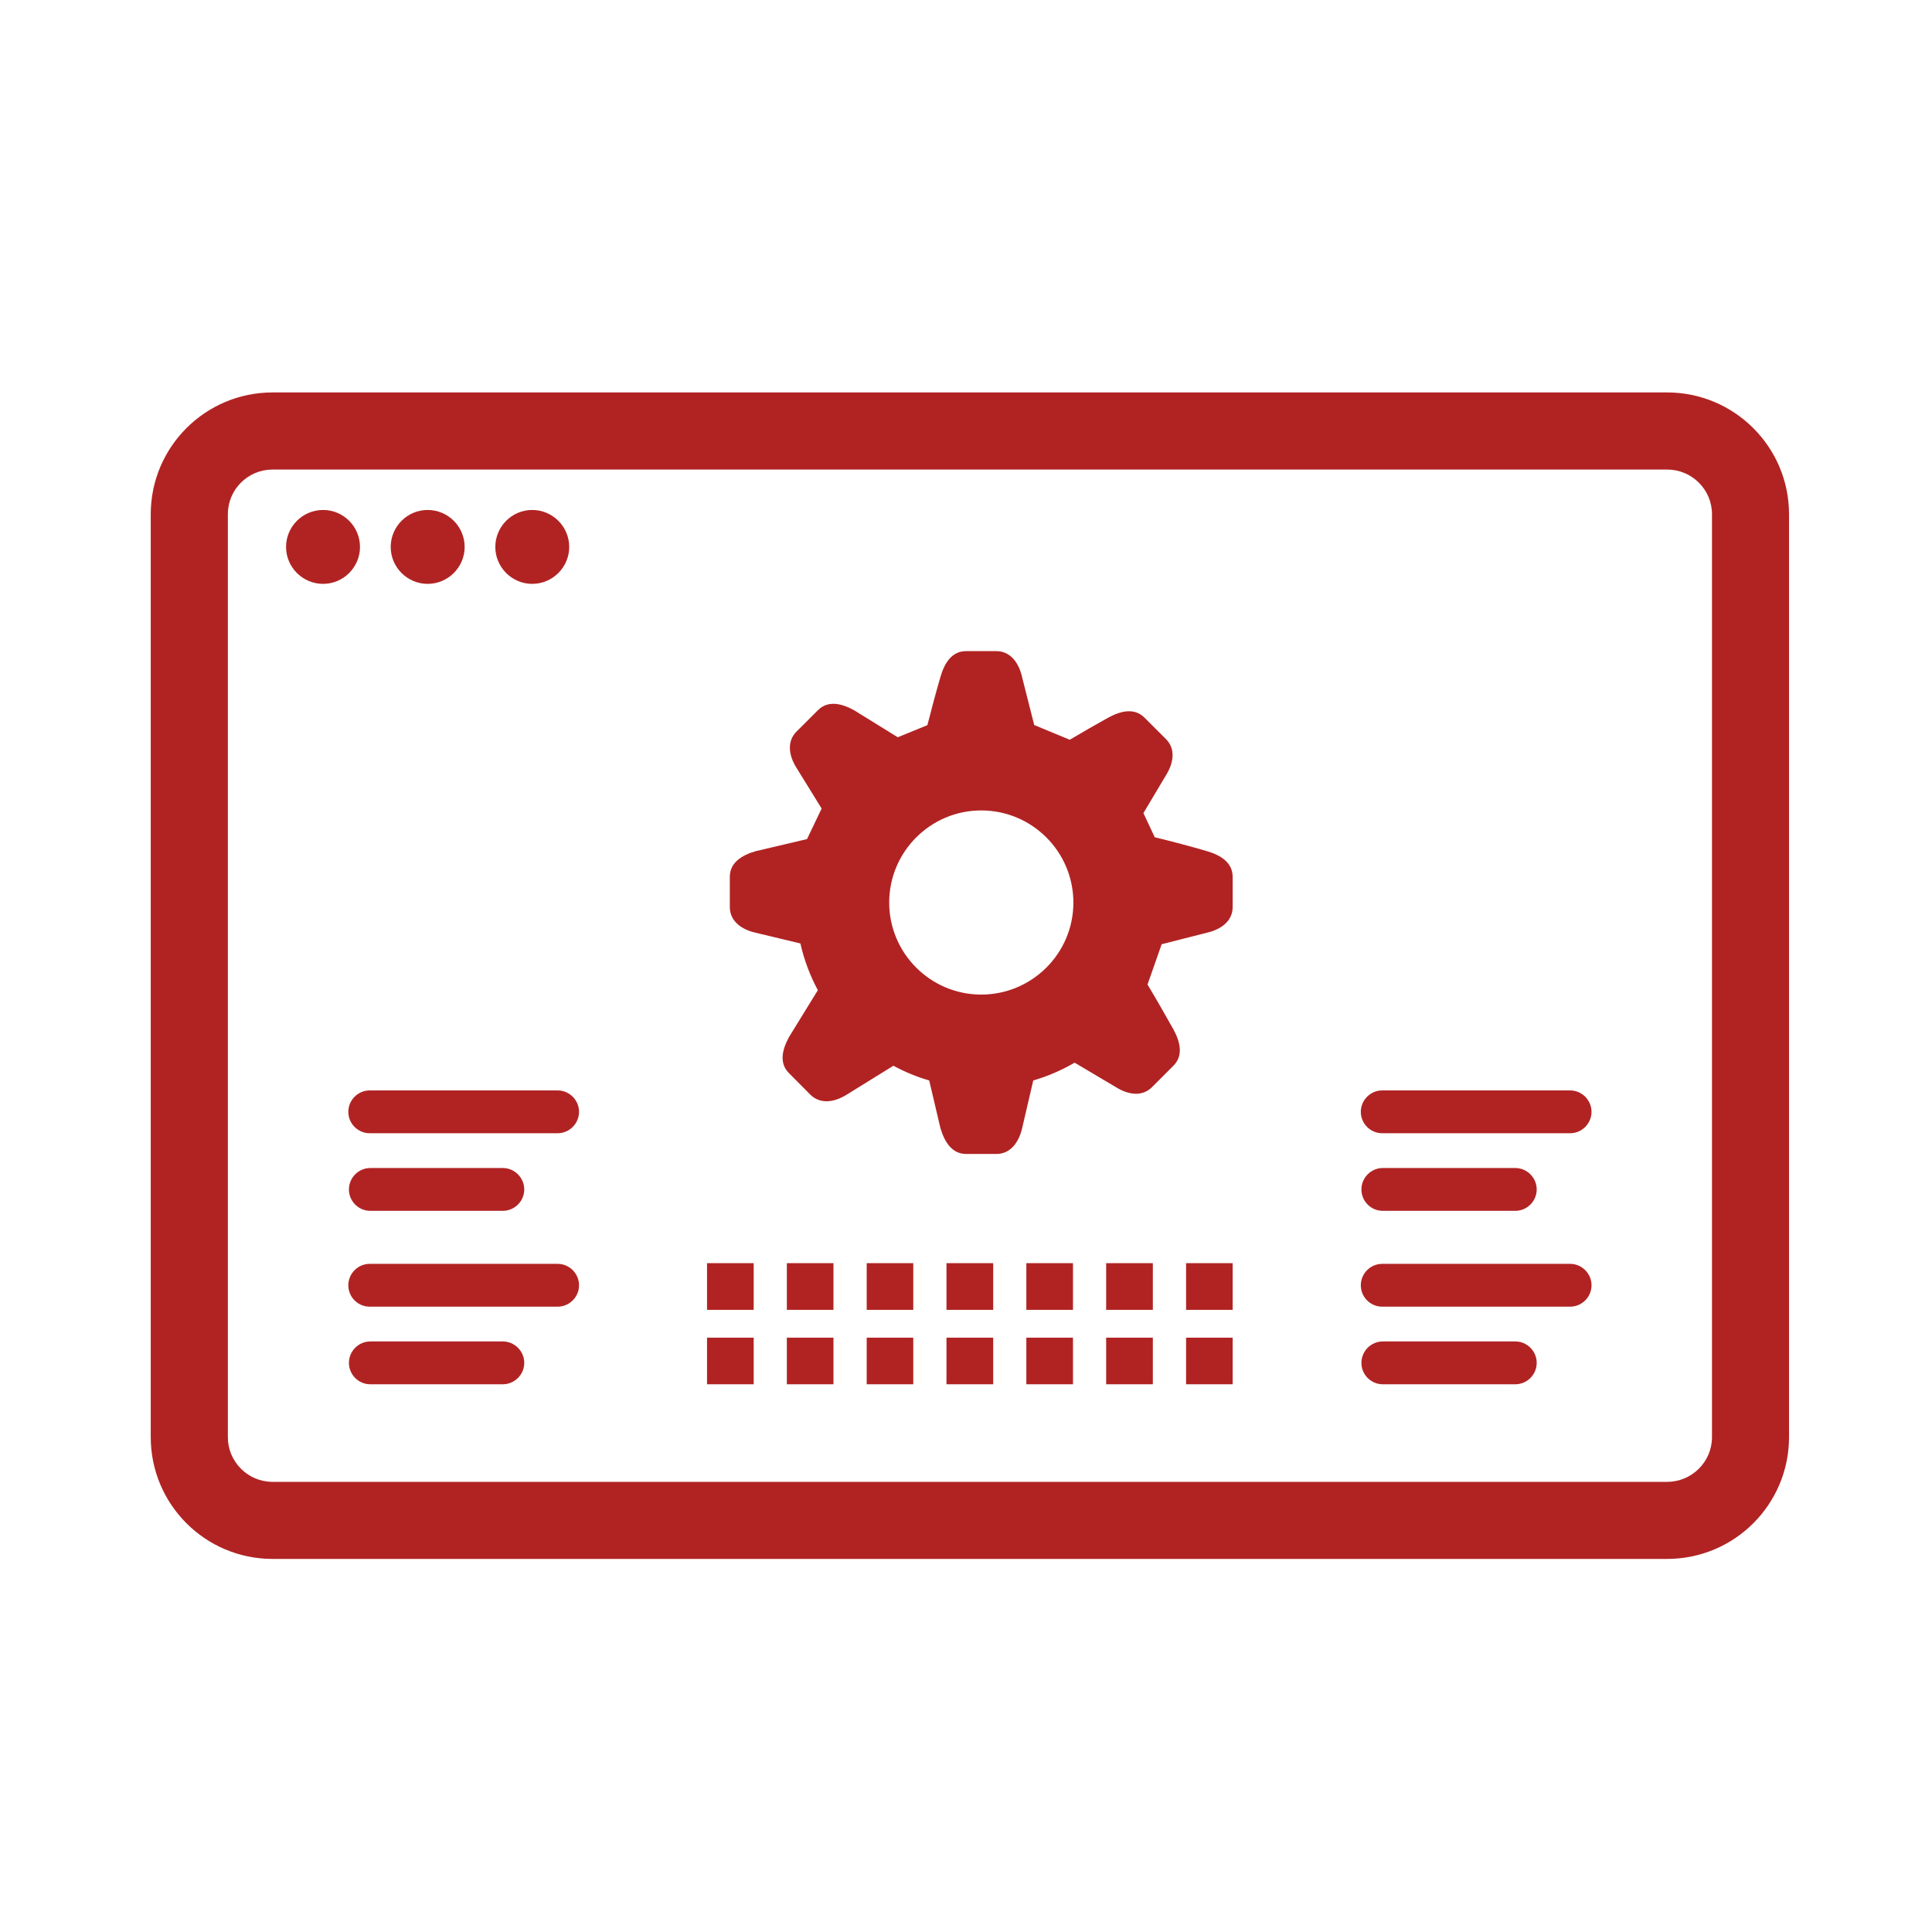
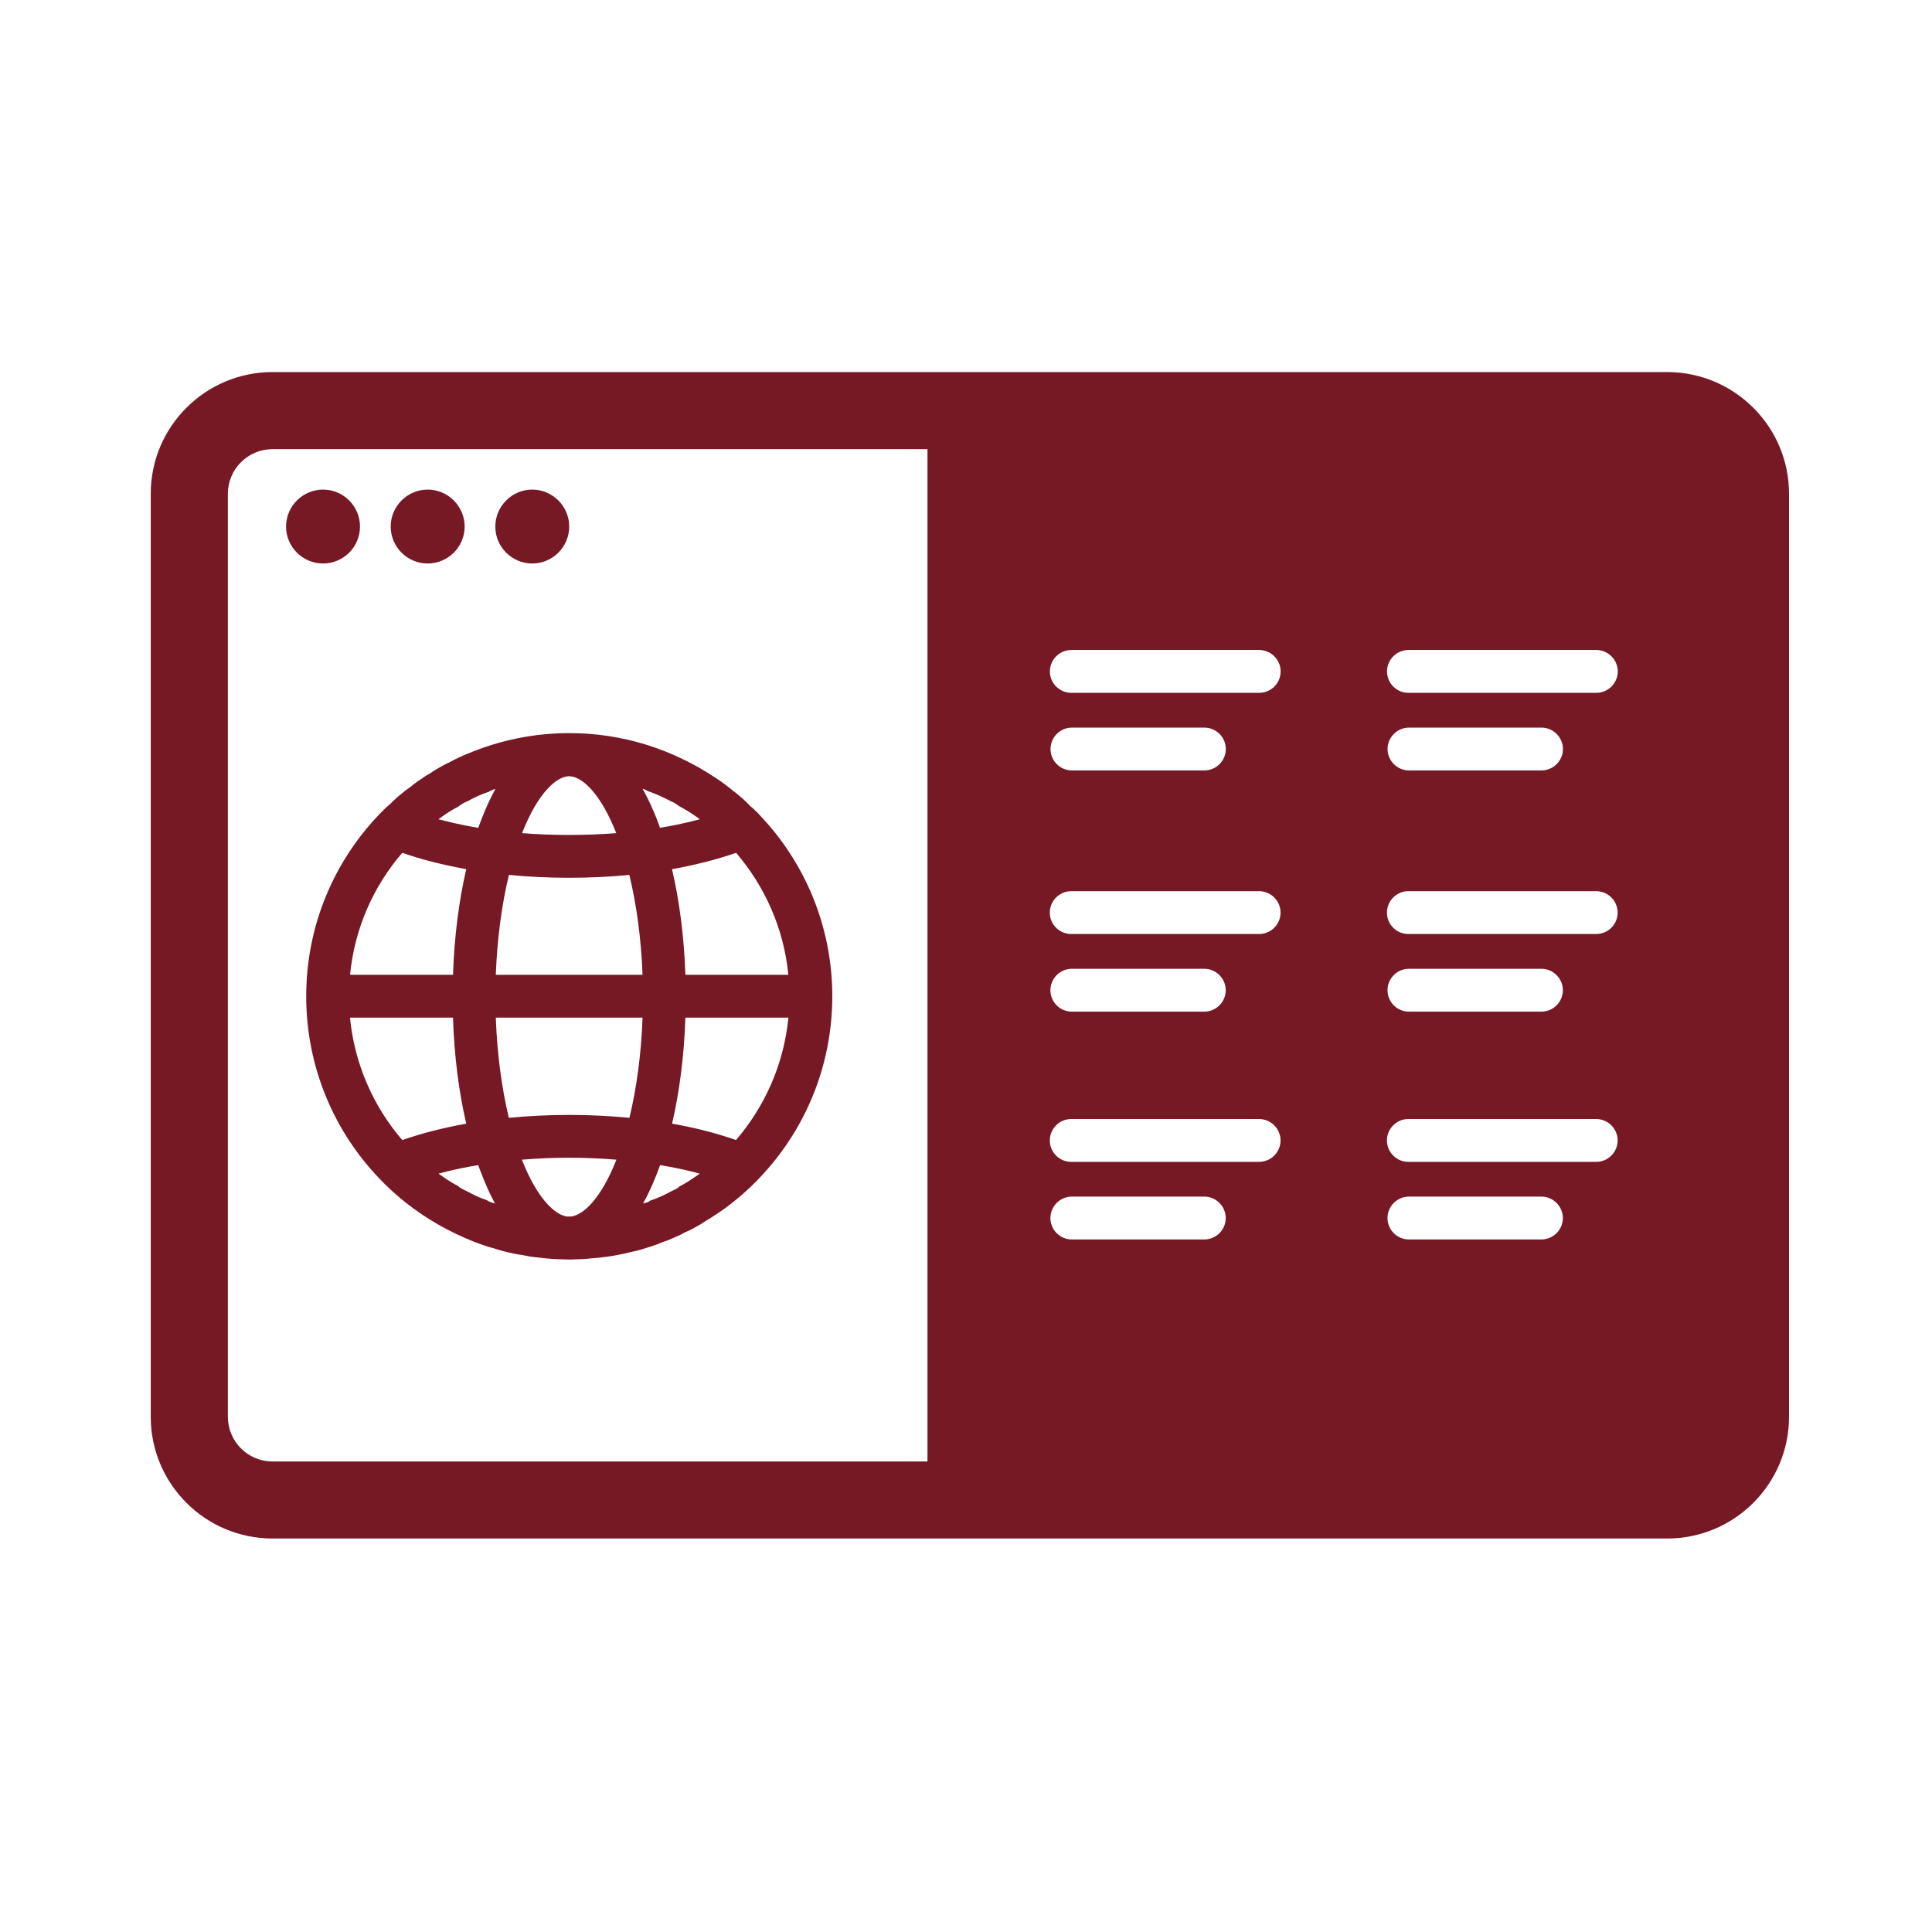
- <svg xmlns="http://www.w3.org/2000/svg" fill="#b12323" width="800px" height="800px" viewBox="0 0 48 48" style="fill-rule:evenodd;clip-rule:evenodd;stroke-linejoin:round;stroke-miterlimit:1.414;" version="1.1" xml:space="preserve" stroke="#b12323" stroke-width="0">
+ <svg xmlns="http://www.w3.org/2000/svg" fill="#771825" width="800px" height="800px" viewBox="0 0 48 48" style="fill-rule:evenodd;clip-rule:evenodd;stroke-linejoin:round;stroke-miterlimit:1.414;" version="1.1" xml:space="preserve" stroke="#771825" stroke-width="0">
  <g id="SVGRepo_bgCarrier" stroke-width="0" />
  <g id="SVGRepo_tracerCarrier" stroke-linecap="round" stroke-linejoin="round" />
  <g id="SVGRepo_iconCarrier">
-     <g id="options_list">
+     <g id="global_options_list">
      <g id="window">
-         <path d="M3.745,35.705L3.745,12.776C3.745,11.106 5.101,9.75 6.771,9.75L41.42,9.75C43.088,9.75 44.448,11.104 44.448,12.776L44.448,35.705C44.448,37.376 43.091,38.731 41.42,38.731L6.771,38.731C5.101,38.731 3.745,37.376 3.745,35.705ZM42.534,35.705L42.534,12.776C42.534,12.165 42.036,11.666 41.42,11.666L6.771,11.666C6.158,11.666 5.661,12.163 5.661,12.776L5.661,35.705C5.661,36.317 6.158,36.816 6.771,36.816L41.42,36.816C42.034,36.816 42.534,36.317 42.534,35.705Z" id="window1" />
-         <path d="M7.107,13.589C7.107,13.082 7.52,12.67 8.026,12.67C8.533,12.67 8.944,13.082 8.944,13.589C8.944,14.093 8.533,14.506 8.026,14.506C7.52,14.506 7.107,14.093 7.107,13.589ZM9.707,13.589C9.707,13.082 10.119,12.67 10.625,12.67C11.131,12.67 11.544,13.082 11.544,13.589C11.544,14.093 11.131,14.506 10.625,14.506C10.119,14.506 9.707,14.093 9.707,13.589ZM12.306,13.589C12.306,13.082 12.718,12.67 13.223,12.67C13.729,12.67 14.142,13.082 14.142,13.589C14.142,14.093 13.729,14.506 13.223,14.506C12.718,14.506 12.306,14.093 12.306,13.589Z" id="window-actions" />
+         <path d="M3.745,35.198L3.745,12.269C3.745,10.599 5.101,9.244 6.771,9.244L41.42,9.244C43.088,9.244 44.448,10.597 44.448,12.269L44.448,35.198C44.448,36.869 43.091,38.224 41.42,38.224L6.771,38.224C5.101,38.224 3.745,36.869 3.745,35.198ZM23.043,36.31L23.043,11.159L6.771,11.159C6.158,11.159 5.661,11.657 5.661,12.269L5.661,35.198C5.661,35.812 6.158,36.31 6.771,36.31L23.043,36.31ZM30.453,30.262C30.453,29.971 30.213,29.729 29.921,29.729L26.629,29.729C26.336,29.729 26.097,29.971 26.097,30.262C26.097,30.556 26.336,30.794 26.629,30.794L29.921,30.794C30.213,30.794 30.453,30.556 30.453,30.262ZM38.829,30.262C38.829,29.971 38.588,29.729 38.296,29.729L35.005,29.729C34.711,29.729 34.472,29.971 34.472,30.262C34.472,30.556 34.711,30.794 35.005,30.794L38.296,30.794C38.588,30.794 38.829,30.556 38.829,30.262ZM31.815,28.334C31.815,28.043 31.575,27.802 31.282,27.802L26.614,27.802C26.32,27.802 26.082,28.043 26.082,28.334C26.082,28.627 26.32,28.866 26.614,28.866L31.282,28.866C31.575,28.866 31.815,28.627 31.815,28.334ZM40.19,28.334C40.19,28.043 39.95,27.802 39.658,27.802L34.989,27.802C34.696,27.802 34.458,28.043 34.458,28.334C34.458,28.627 34.696,28.866 34.989,28.866L39.658,28.866C39.95,28.866 40.19,28.627 40.19,28.334ZM30.453,24.602C30.453,24.31 30.213,24.069 29.921,24.069L26.629,24.069C26.336,24.069 26.097,24.31 26.097,24.602C26.097,24.895 26.336,25.134 26.629,25.134L29.921,25.134C30.213,25.134 30.453,24.895 30.453,24.602ZM38.829,24.602C38.829,24.31 38.588,24.069 38.296,24.069L35.005,24.069C34.711,24.069 34.472,24.31 34.472,24.602C34.472,24.895 34.711,25.134 35.005,25.134L38.296,25.134C38.588,25.134 38.829,24.895 38.829,24.602ZM31.815,22.674C31.815,22.382 31.575,22.141 31.282,22.141L26.614,22.141C26.32,22.141 26.082,22.382 26.082,22.674C26.082,22.967 26.32,23.205 26.614,23.205L31.282,23.205C31.575,23.205 31.815,22.967 31.815,22.674ZM40.19,22.674C40.19,22.382 39.95,22.141 39.658,22.141L34.989,22.141C34.696,22.141 34.458,22.382 34.458,22.674C34.458,22.967 34.696,23.205 34.989,23.205L39.658,23.205C39.95,23.205 40.19,22.967 40.19,22.674ZM30.455,18.61C30.455,18.317 30.215,18.077 29.923,18.077L26.631,18.077C26.338,18.077 26.1,18.317 26.1,18.61C26.1,18.903 26.338,19.141 26.631,19.141L29.923,19.141C30.215,19.141 30.455,18.903 30.455,18.61ZM38.831,18.61C38.831,18.317 38.59,18.077 38.298,18.077L35.007,18.077C34.714,18.077 34.474,18.317 34.474,18.61C34.474,18.903 34.714,19.141 35.007,19.141L38.298,19.141C38.59,19.141 38.831,18.903 38.831,18.61ZM31.817,16.681C31.817,16.39 31.577,16.149 31.285,16.149L26.617,16.149C26.323,16.149 26.084,16.39 26.084,16.681C26.084,16.975 26.323,17.213 26.617,17.213L31.285,17.213C31.577,17.213 31.817,16.975 31.817,16.681ZM40.193,16.681C40.193,16.39 39.952,16.149 39.66,16.149L34.991,16.149C34.698,16.149 34.46,16.39 34.46,16.681C34.46,16.975 34.698,17.213 34.991,17.213L39.66,17.213C39.952,17.213 40.193,16.975 40.193,16.681Z" id="window1" />
+         <path d="M7.107,13.083C7.107,12.577 7.52,12.164 8.026,12.164C8.533,12.164 8.944,12.577 8.944,13.083C8.944,13.588 8.533,14 8.026,14C7.52,14 7.107,13.588 7.107,13.083ZM9.707,13.083C9.707,12.577 10.119,12.164 10.625,12.164C11.131,12.164 11.544,12.577 11.544,13.083C11.544,13.588 11.131,14 10.625,14C10.119,14 9.707,13.588 9.707,13.083ZM12.306,13.083C12.306,12.577 12.718,12.164 13.223,12.164C13.729,12.164 14.142,12.577 14.142,13.083C14.142,13.588 13.729,14 13.223,14C12.718,14 12.306,13.588 12.306,13.083Z" id="window-actions" />
      </g>
-       <path d="M23.365,28.029L23.086,26.844C22.773,26.753 22.477,26.63 22.196,26.478L21.037,27.196C20.735,27.385 20.383,27.444 20.132,27.196L19.605,26.665C19.353,26.417 19.43,26.08 19.605,25.761L20.319,24.601C20.126,24.24 19.977,23.85 19.886,23.44L18.772,23.173C18.423,23.095 18.132,22.886 18.132,22.535L18.132,21.786C18.132,21.435 18.423,21.249 18.772,21.148L20.05,20.847L20.413,20.088C20.204,19.752 19.996,19.415 19.79,19.079C19.599,18.777 19.541,18.424 19.79,18.175L20.319,17.647C20.569,17.396 20.905,17.472 21.222,17.647L22.305,18.317L23.041,18.016C23.142,17.616 23.25,17.215 23.365,16.818C23.466,16.469 23.65,16.177 24.003,16.177L24.752,16.177C25.105,16.177 25.314,16.469 25.392,16.818L25.695,18.013L26.578,18.379C26.893,18.192 27.21,18.009 27.532,17.831C27.85,17.657 28.186,17.581 28.436,17.831L28.966,18.36C29.216,18.609 29.157,18.962 28.966,19.265L28.408,20.201L28.689,20.801C29.153,20.914 29.591,21.031 29.985,21.146C30.332,21.247 30.625,21.433 30.625,21.786L30.625,22.535C30.625,22.886 30.334,23.093 29.985,23.173L28.861,23.459L28.51,24.461C28.73,24.827 28.944,25.202 29.153,25.574C29.327,25.893 29.401,26.23 29.153,26.478L28.623,27.008C28.373,27.259 28.023,27.198 27.721,27.008L26.699,26.402C26.377,26.589 26.033,26.738 25.671,26.844L25.395,28.029C25.314,28.378 25.107,28.67 24.754,28.67L24.005,28.67C23.652,28.67 23.469,28.376 23.365,28.029ZM26.668,22.424C26.668,21.161 25.642,20.135 24.377,20.135C23.118,20.135 22.092,21.161 22.092,22.424C22.092,23.684 23.118,24.71 24.377,24.71C25.642,24.71 26.668,23.684 26.668,22.424Z" id="settings" />
-       <path d="M17.566,34.392L17.566,33.234L18.725,33.234L18.725,34.392L17.566,34.392ZM19.549,34.392L19.549,33.234L20.707,33.234L20.707,34.392L19.549,34.392ZM21.533,34.392L21.533,33.234L22.69,33.234L22.69,34.392L21.533,34.392ZM23.515,34.392L23.515,33.234L24.676,33.234L24.676,34.392L23.515,34.392ZM25.499,34.392L25.499,33.234L26.658,33.234L26.658,34.392L25.499,34.392ZM27.482,34.392L27.482,33.234L28.642,33.234L28.642,34.392L27.482,34.392ZM29.468,34.392L29.468,33.234L30.625,33.234L30.625,34.392L29.468,34.392ZM17.566,32.543L17.566,31.383L18.725,31.383L18.725,32.543L17.566,32.543ZM19.549,32.543L19.549,31.383L20.707,31.383L20.707,32.543L19.549,32.543ZM21.533,32.543L21.533,31.383L22.69,31.383L22.69,32.543L21.533,32.543ZM23.515,32.543L23.515,31.383L24.676,31.383L24.676,32.543L23.515,32.543ZM25.499,32.543L25.499,31.383L26.658,31.383L26.658,32.543L25.499,32.543ZM27.482,32.543L27.482,31.383L28.642,31.383L28.642,32.543L27.482,32.543ZM29.468,32.543L29.468,31.383L30.625,31.383L30.625,32.543L29.468,32.543Z" id="grid" />
-       <path d="M12.493,34.392L9.201,34.392C8.907,34.392 8.669,34.153 8.669,33.86C8.669,33.568 8.907,33.328 9.201,33.328L12.493,33.328C12.784,33.328 13.025,33.568 13.025,33.86C13.025,34.152 12.785,34.391 12.493,34.392ZM37.648,34.392L34.355,34.392C34.062,34.392 33.824,34.153 33.824,33.86C33.824,33.568 34.062,33.328 34.355,33.328L37.648,33.328C37.939,33.328 38.179,33.568 38.179,33.86C38.179,34.152 37.94,34.391 37.648,34.392ZM13.855,32.464L9.186,32.464C8.892,32.464 8.654,32.226 8.654,31.933C8.654,31.64 8.892,31.4 9.186,31.4L13.855,31.4C14.146,31.4 14.386,31.64 14.386,31.933C14.386,32.225 14.147,32.463 13.855,32.464ZM39.01,32.464L34.341,32.464C34.047,32.464 33.809,32.226 33.809,31.933C33.809,31.64 34.047,31.4 34.341,31.4L39.01,31.4C39.301,31.4 39.541,31.64 39.541,31.933C39.541,32.225 39.302,32.463 39.01,32.464ZM12.493,30.083L9.201,30.083C8.907,30.083 8.669,29.845 8.669,29.551C8.669,29.26 8.907,29.019 9.201,29.019L12.493,29.019C12.784,29.019 13.025,29.26 13.025,29.551C13.025,29.844 12.785,30.082 12.493,30.083ZM37.648,30.083L34.355,30.083C34.062,30.083 33.824,29.845 33.824,29.551C33.824,29.26 34.062,29.019 34.355,29.019L37.648,29.019C37.939,29.019 38.179,29.26 38.179,29.551C38.179,29.844 37.94,30.082 37.648,30.083ZM13.855,28.155L9.186,28.155C8.892,28.155 8.654,27.916 8.654,27.623C8.654,27.332 8.892,27.091 9.186,27.091L13.855,27.091C14.146,27.091 14.386,27.332 14.386,27.623C14.386,27.915 14.147,28.154 13.855,28.155ZM39.01,28.155L34.341,28.155C34.047,28.155 33.809,27.916 33.809,27.623C33.809,27.332 34.047,27.091 34.341,27.091L39.01,27.091C39.301,27.091 39.541,27.332 39.541,27.623C39.541,27.915 39.302,28.154 39.01,28.155Z" id="option-lines" />
+       <path d="M14,31.288C13.919,31.288 13.838,31.284 13.732,31.278C13.642,31.272 13.527,31.262 13.412,31.247C13.246,31.232 13.106,31.211 12.972,31.179C12.895,31.173 12.835,31.159 12.776,31.147C12.576,31.106 12.421,31.066 12.267,31.013C12.227,31.005 12.191,30.993 12.154,30.983C11.938,30.915 11.768,30.851 11.602,30.777C11.584,30.771 11.569,30.767 11.557,30.759C10.942,30.492 10.41,30.158 9.933,29.758C9.772,29.621 9.612,29.475 9.463,29.319C9.452,29.311 9.444,29.3 9.433,29.288C8.303,28.115 7.608,26.514 7.608,24.752C7.608,22.992 8.303,21.394 9.433,20.222C9.444,20.21 9.452,20.2 9.463,20.19C9.473,20.18 9.487,20.167 9.501,20.154C9.569,20.083 9.625,20.03 9.686,19.984C9.786,19.88 9.873,19.802 9.963,19.73C10.037,19.667 10.105,19.613 10.18,19.566C10.283,19.478 10.373,19.412 10.47,19.35C10.542,19.299 10.605,19.256 10.675,19.22C10.797,19.137 10.903,19.073 11.014,19.016C11.065,18.986 11.112,18.963 11.163,18.941C11.317,18.856 11.455,18.792 11.598,18.733C11.604,18.731 11.608,18.729 11.614,18.727C12.414,18.392 13.259,18.214 14.144,18.214C15.47,18.214 16.706,18.612 17.779,19.326C17.785,19.328 17.789,19.332 17.796,19.337C17.933,19.426 18.066,19.525 18.226,19.658C18.253,19.675 18.279,19.697 18.306,19.72C18.419,19.81 18.528,19.907 18.655,20.04C18.696,20.069 18.731,20.103 18.774,20.15C18.792,20.163 18.807,20.177 18.821,20.19C18.83,20.2 18.84,20.212 18.852,20.227C19.979,21.398 20.678,22.994 20.678,24.752C20.678,26.514 19.979,28.115 18.848,29.288C18.836,29.3 18.828,29.311 18.819,29.319C18.43,29.719 17.99,30.068 17.492,30.359C17.441,30.398 17.383,30.432 17.324,30.464C17.228,30.519 17.132,30.57 17.018,30.617C16.934,30.666 16.849,30.706 16.751,30.747C16.663,30.788 16.575,30.824 16.466,30.858C16.362,30.905 16.253,30.943 16.151,30.975C15.904,31.056 15.649,31.122 15.842,31.068C15.451,31.159 15.51,31.147 15.525,31.143C15.543,31.141 15.557,31.136 15.211,31.204C15.368,31.179 15.157,31.215 14.881,31.247C14.934,31.243 14.987,31.237 14.521,31.278C14.792,31.264 14.536,31.284 14.281,31.288C14.228,31.292 14.185,31.292 14.142,31.292C14.097,31.292 14.055,31.292 14,31.288ZM14.212,30.221C14.499,30.17 14.932,29.783 15.315,28.812C14.938,28.781 14.546,28.763 14.144,28.763C13.738,28.763 13.344,28.781 12.966,28.812C13.35,29.787 13.781,30.168 14.066,30.221C14.082,30.226 14.097,30.226 14.115,30.223L14.172,30.223C14.185,30.226 14.199,30.226 14.212,30.221ZM16.136,29.836C16.331,29.772 16.517,29.688 16.683,29.594C16.776,29.555 16.864,29.506 16.868,29.485C17.049,29.391 17.219,29.278 17.383,29.159L17.377,29.157L17.17,29.102C16.926,29.044 16.668,28.991 16.4,28.947C16.368,29.032 16.339,29.115 16.306,29.196C16.206,29.448 16.097,29.686 15.976,29.9C16.07,29.879 16.157,29.846 16.136,29.836ZM11.976,29.196C11.942,29.115 11.912,29.032 11.881,28.947C11.612,28.991 11.354,29.044 11.112,29.102L10.901,29.157L10.897,29.159C11.05,29.272 11.21,29.378 11.382,29.468C11.408,29.5 11.506,29.555 11.61,29.6C11.748,29.678 11.914,29.758 12.089,29.815C12.15,29.856 12.22,29.883 12.297,29.898C12.18,29.683 12.072,29.446 11.976,29.196ZM11.584,27.917C11.399,27.125 11.284,26.231 11.255,25.282L8.695,25.282C8.808,26.44 9.278,27.491 9.994,28.324C10.474,28.157 11.007,28.021 11.584,27.917ZM19.588,25.282L17.028,25.282C16.998,26.229 16.881,27.125 16.698,27.917C17.275,28.019 17.808,28.157 18.286,28.324C19.002,27.491 19.475,26.44 19.588,25.282ZM14.144,27.7C14.657,27.7 15.157,27.725 15.638,27.772C15.814,27.044 15.931,26.2 15.964,25.282L12.318,25.282C12.351,26.2 12.468,27.044 12.642,27.772C13.125,27.725 13.627,27.7 14.144,27.7ZM11.584,21.593C11.007,21.49 10.472,21.355 9.994,21.188C9.278,22.018 8.808,23.068 8.697,24.219L11.255,24.219C11.286,23.275 11.401,22.384 11.584,21.593ZM15.636,21.737C15.155,21.784 14.655,21.808 14.144,21.808C13.629,21.808 13.127,21.784 12.644,21.737C12.468,22.463 12.353,23.306 12.318,24.219L15.964,24.219C15.929,23.306 15.812,22.463 15.636,21.737ZM18.288,21.188C17.808,21.355 17.272,21.49 16.696,21.595C16.881,22.384 16.996,23.275 17.028,24.219L19.586,24.219C19.475,23.068 19.002,22.02 18.288,21.188ZM15.311,20.699C14.895,19.646 14.425,19.285 14.142,19.285C13.849,19.285 13.381,19.656 12.97,20.699C13.346,20.729 13.74,20.744 14.144,20.744C14.544,20.744 14.936,20.729 15.311,20.699ZM17.17,20.409L17.387,20.354C17.221,20.231 17.047,20.118 16.872,20.028C16.792,19.964 16.702,19.915 16.679,19.913C16.491,19.812 16.296,19.722 16.099,19.656C16.027,19.613 15.949,19.584 15.97,19.605C16.093,19.826 16.204,20.067 16.306,20.319C16.337,20.401 16.368,20.483 16.398,20.567C16.668,20.522 16.926,20.469 17.17,20.409ZM11.976,20.319C12.074,20.067 12.185,19.826 12.306,19.607C12.308,19.595 12.218,19.626 12.136,19.675C11.961,19.73 11.782,19.814 11.612,19.909C11.569,19.919 11.469,19.975 11.38,20.044C11.214,20.128 11.05,20.237 10.893,20.354L11.112,20.409C11.354,20.469 11.614,20.522 11.883,20.567C11.912,20.483 11.944,20.401 11.976,20.319Z" id="global" />
    </g>
  </g>
</svg>
